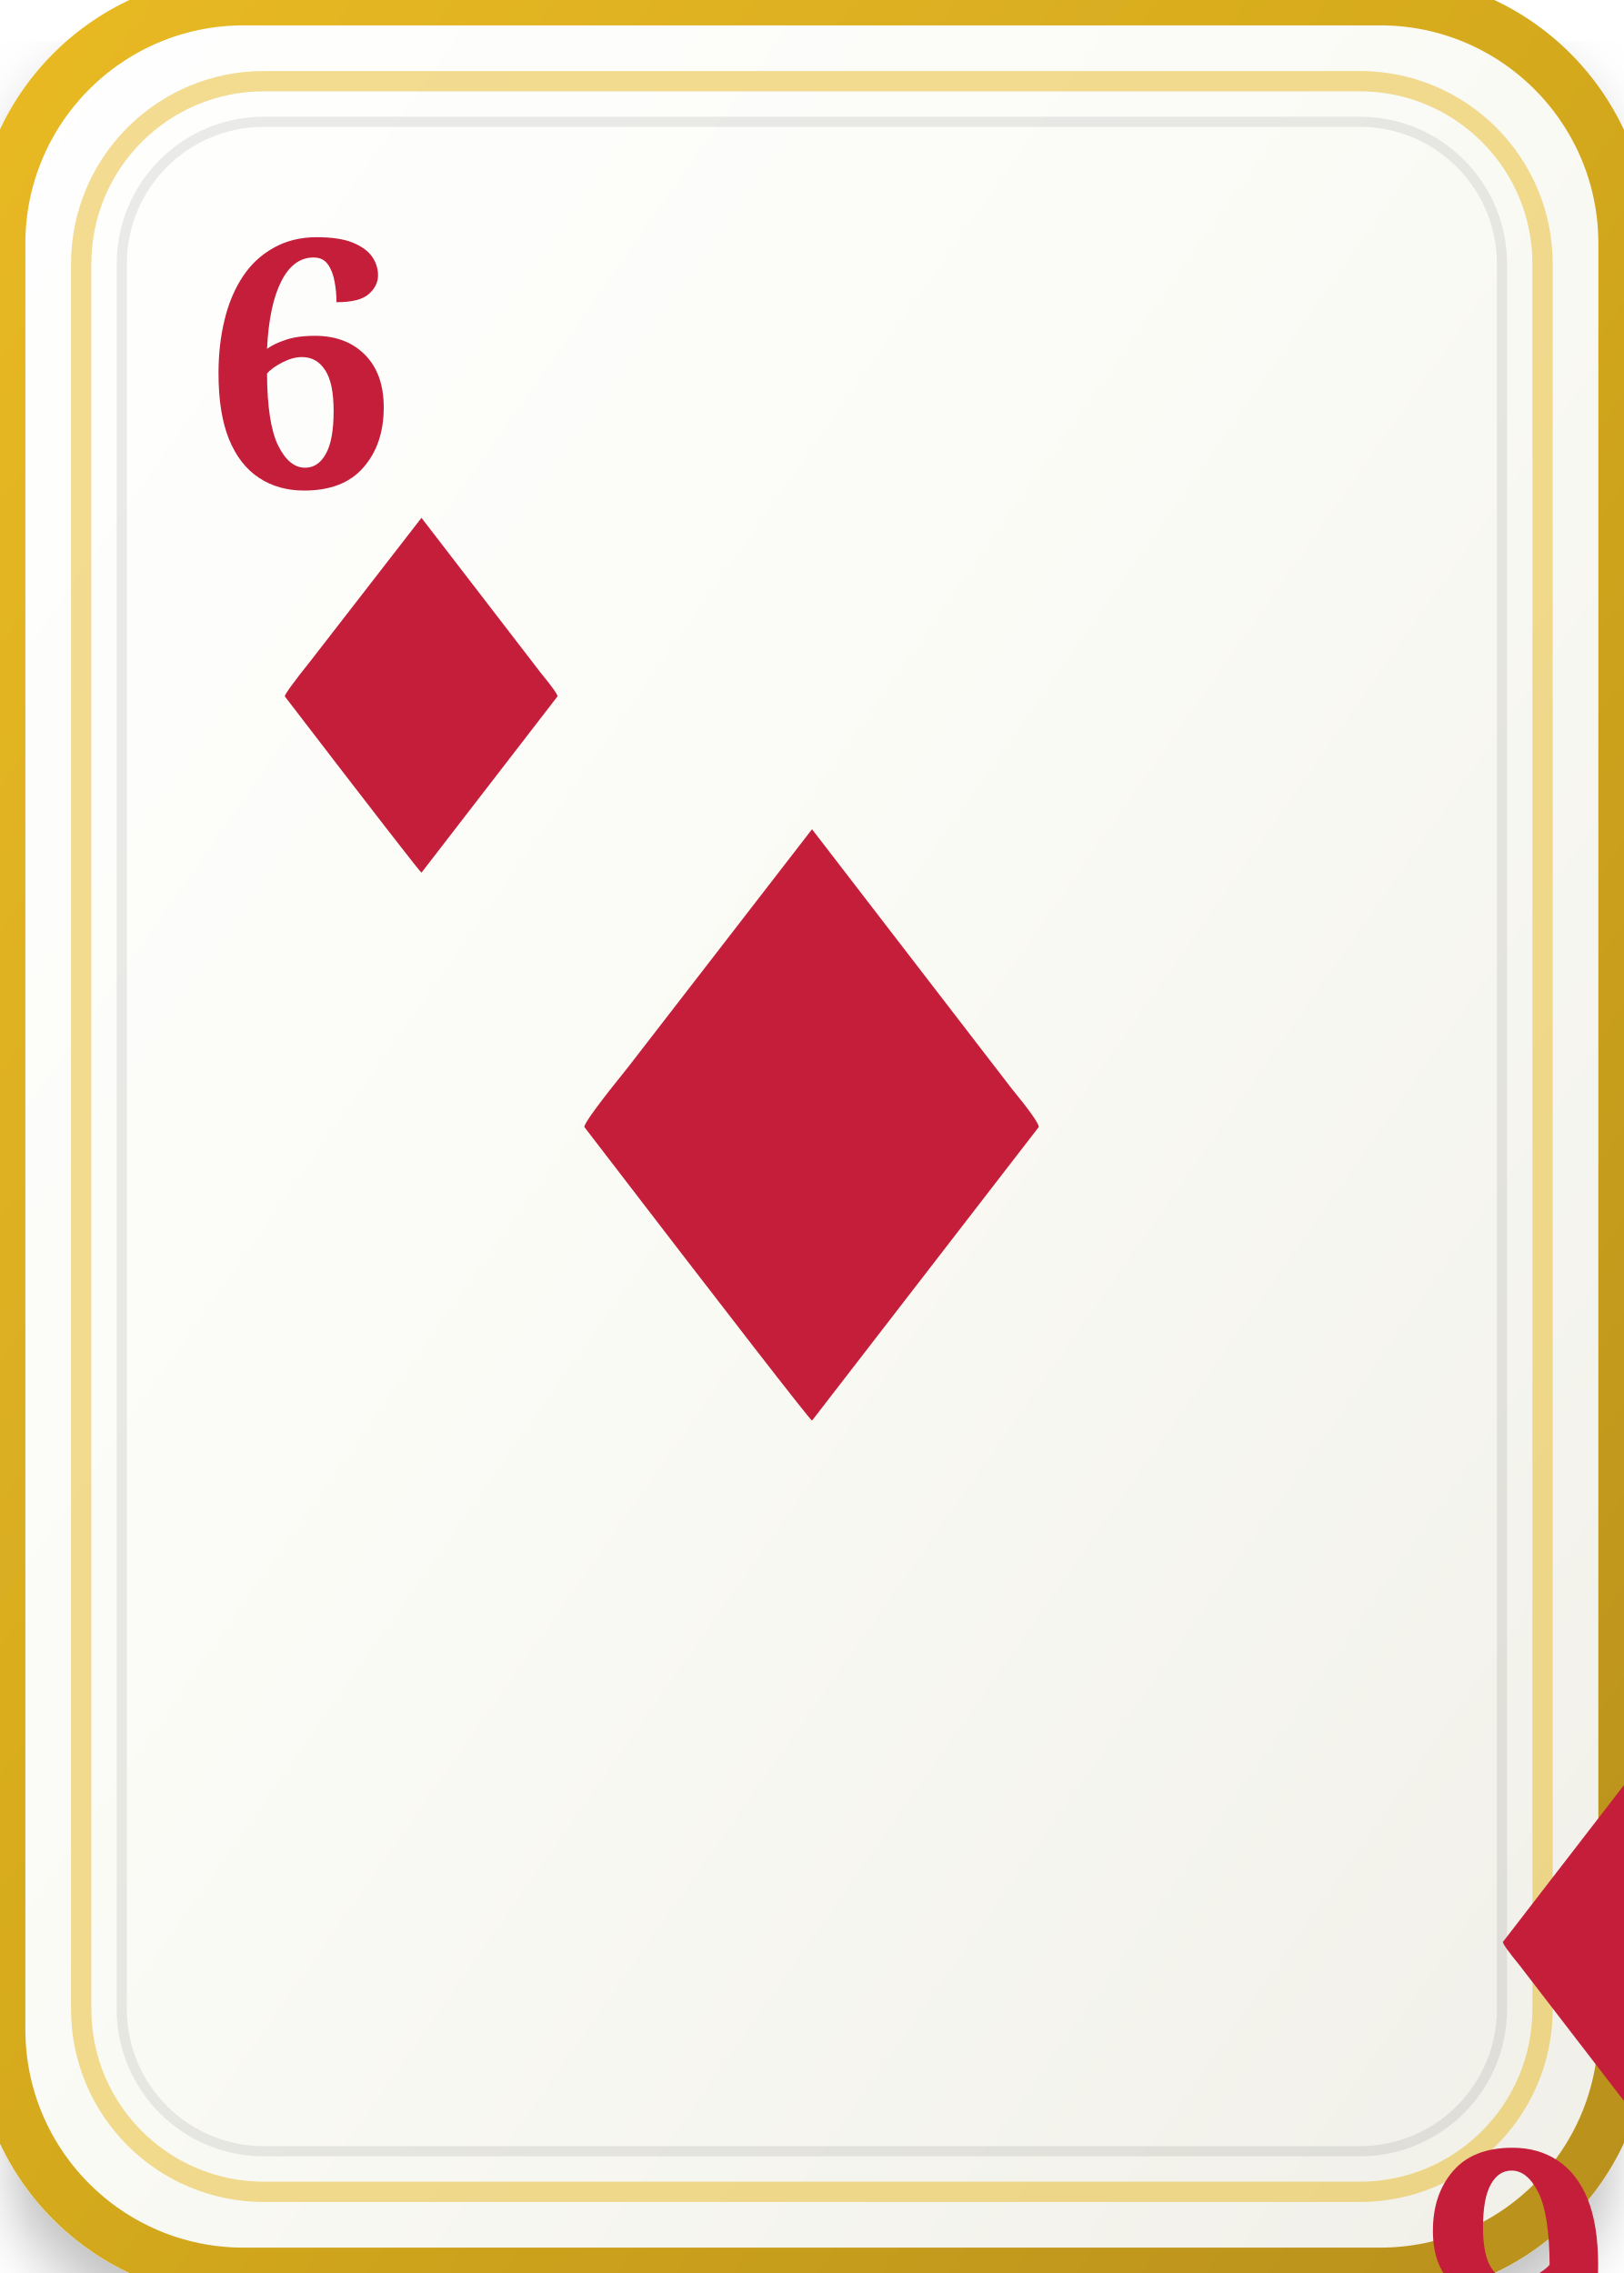
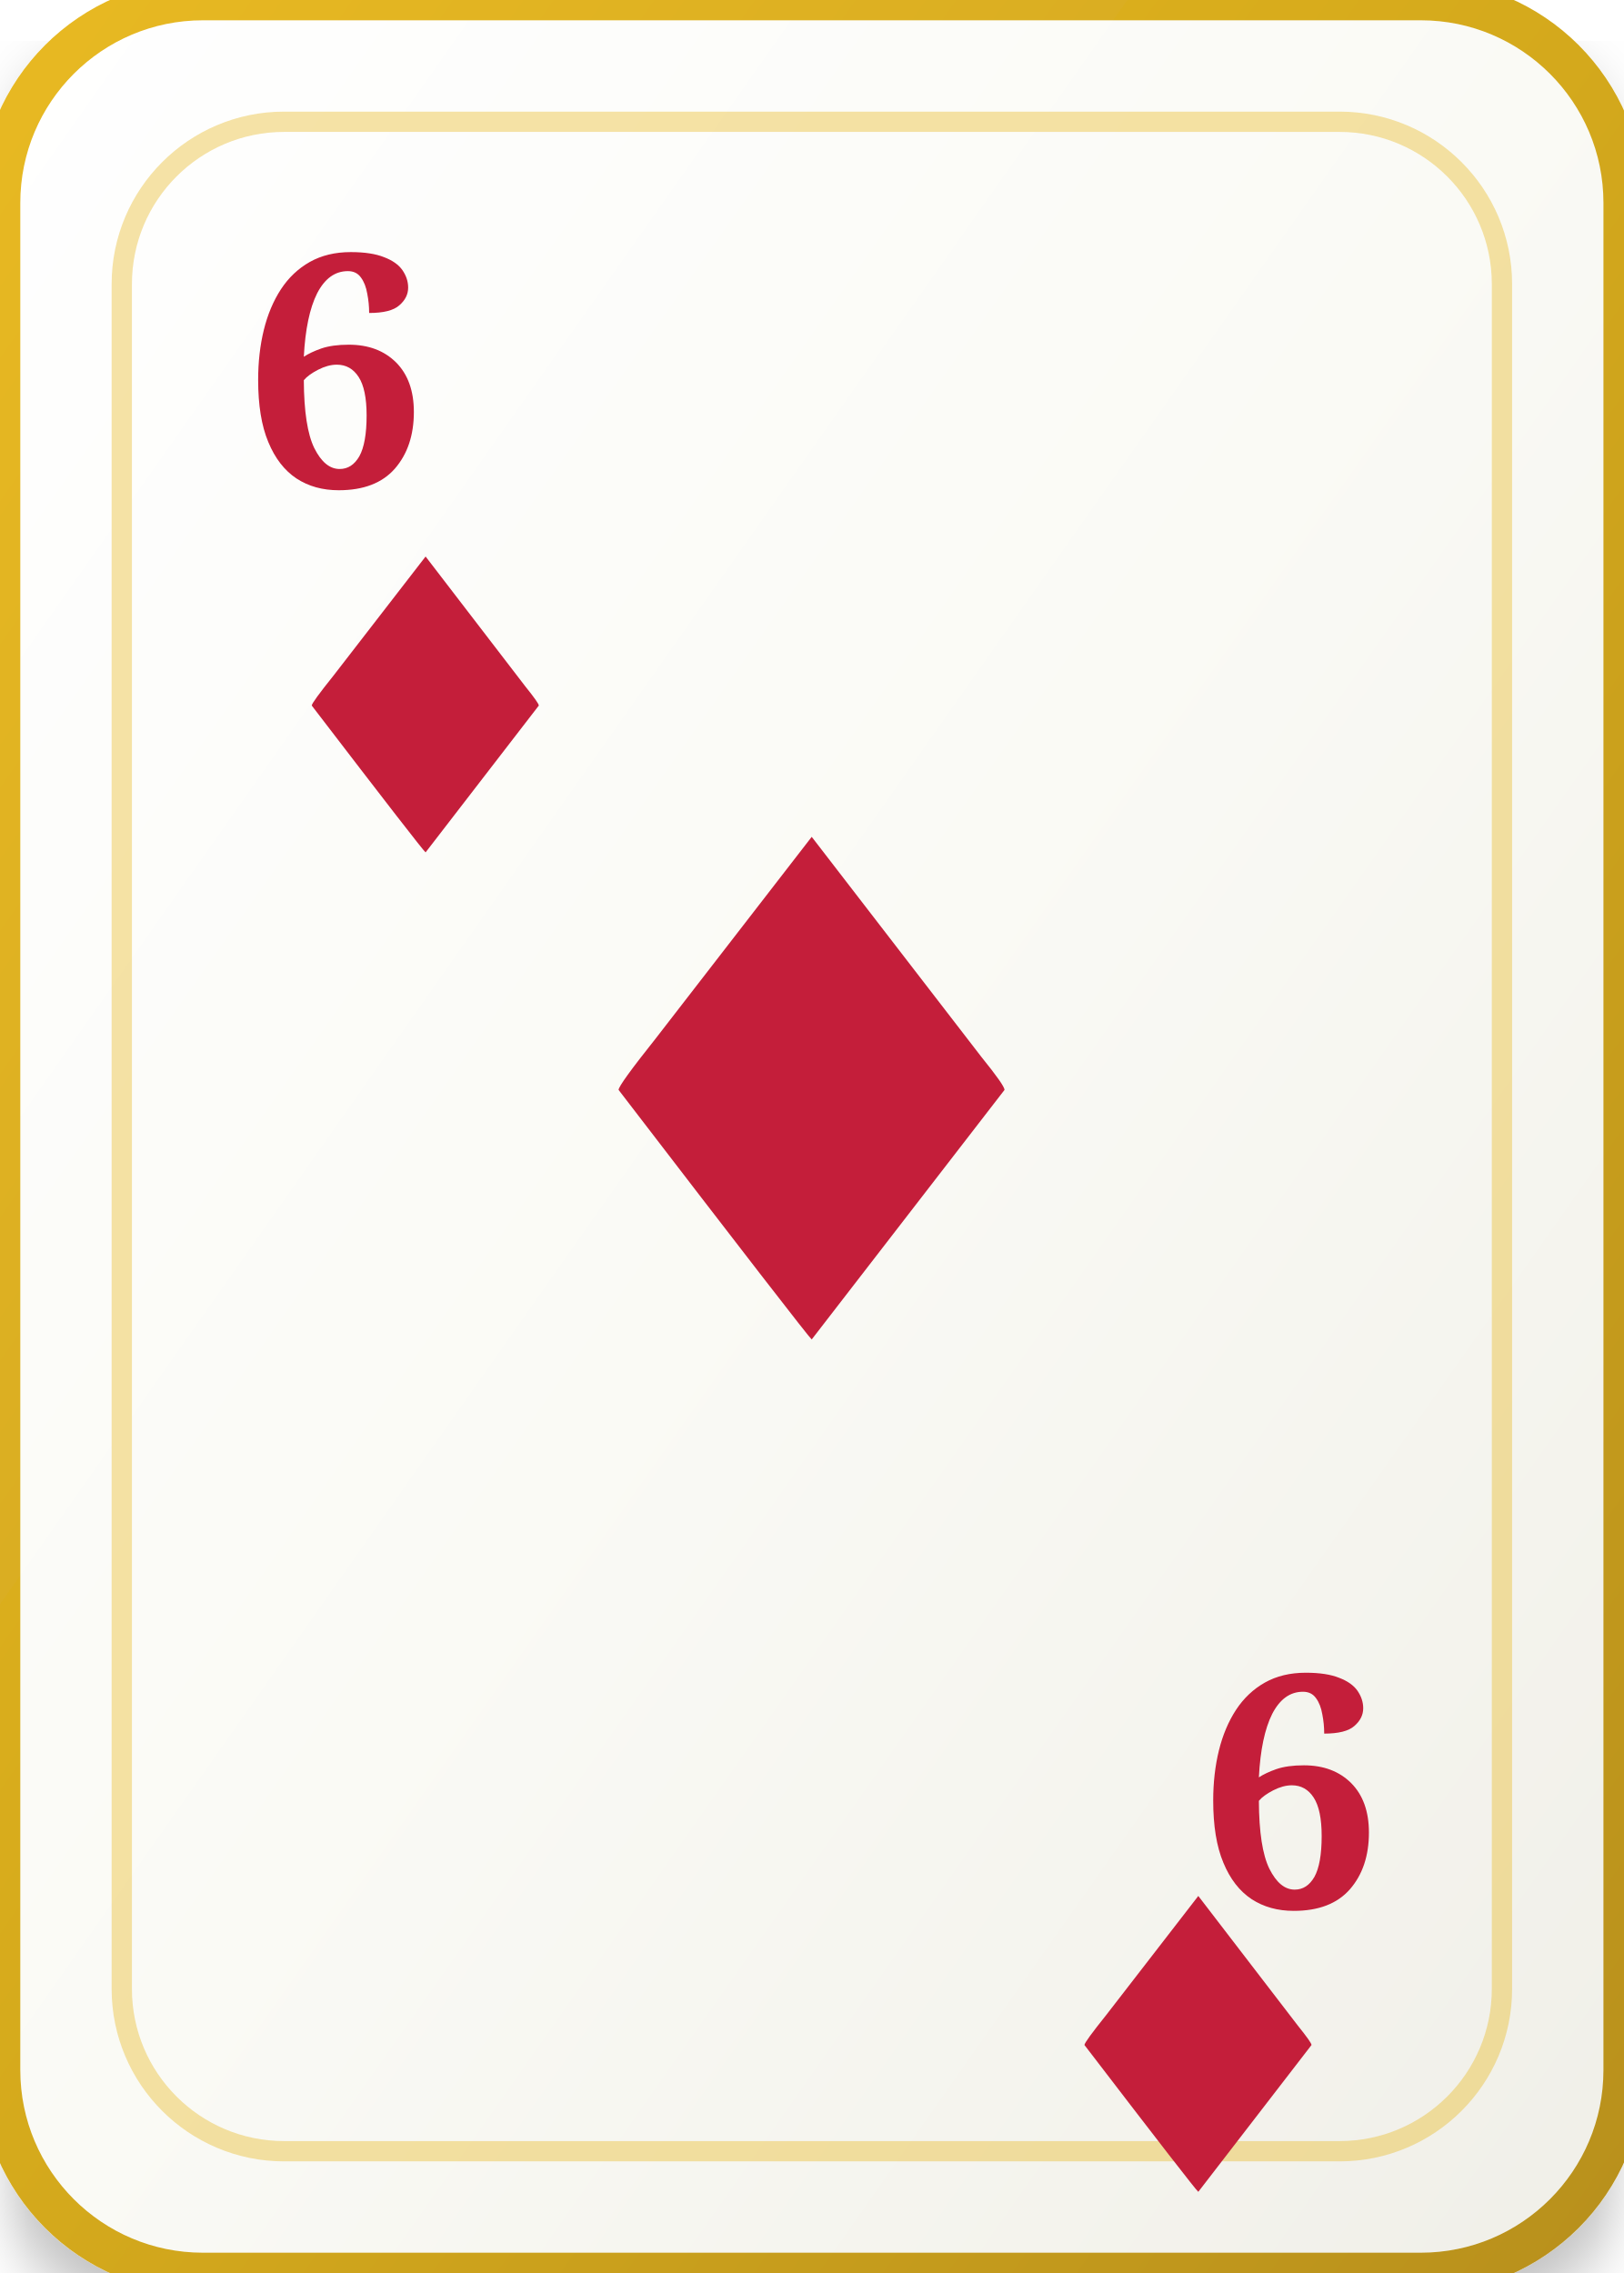
<svg xmlns="http://www.w3.org/2000/svg" viewBox="0 0 80 112" width="80" height="112">
  <defs>
    <linearGradient id="face" x1="0%" y1="0%" x2="100%" y2="100%">
      <stop offset="0%" style="stop-color:#fff" />
      <stop offset="50%" style="stop-color:#fafaf5" />
      <stop offset="100%" style="stop-color:#f0efe8" />
    </linearGradient>
    <linearGradient id="goldEdge" x1="0%" y1="0%" x2="100%" y2="100%">
      <stop offset="0%" style="stop-color:#e8b923" />
      <stop offset="50%" style="stop-color:#d4a91e" />
      <stop offset="100%" style="stop-color:#b8901a" />
    </linearGradient>
    <filter id="shadow" x="-10%" y="-10%" width="120%" height="120%">
      <feDropShadow dx="0" dy="2" stdDeviation="1.5" flood-color="#000" flood-opacity="0.25" />
    </filter>
  </defs>
-   <rect width="80" height="112" rx="12" ry="12" fill="url(#face)" stroke="url(#goldEdge)" stroke-width="2.5" filter="url(#shadow)" />
-   <rect x="4" y="4" width="72" height="104" rx="9" fill="none" stroke="#e8b923" stroke-width="1" opacity="0.5" />
-   <rect x="6" y="6" width="68" height="100" rx="7" fill="none" stroke="rgba(0,0,0,0.08)" stroke-width="0.5" />
-   <text x="10" y="24" font-family="Georgia, serif" font-size="17" font-weight="bold" fill="#c41e3a">6</text>
-   <text x="10" y="43" font-family="Georgia, serif" font-size="24" fill="#c41e3a">♦</text>
-   <text x="40" y="70" font-family="Georgia, serif" font-size="40" fill="#c41e3a" text-anchor="middle" font-weight="bold">♦</text>
-   <text x="70" y="106" font-family="Georgia, serif" font-size="17" font-weight="bold" fill="#c41e3a" text-anchor="end" transform="rotate(180 70 106)">6</text>
-   <text x="70" y="87" font-family="Georgia, serif" font-size="24" fill="#c41e3a" text-anchor="end" transform="rotate(180 70 87)">♦</text>
+   <rect width="80" height="112" rx="10" ry="10" fill="url(#face)" stroke="url(#goldEdge)" stroke-width="2" filter="url(#shadow)" />
+   <rect x="6" y="6" width="68" height="100" rx="8" fill="none" stroke="#e8b923" stroke-width="1" opacity="0.4" />
+   <text x="12" y="24" font-family="Georgia, serif" font-size="16" font-weight="bold" fill="#c41e3a">6</text>
+   <text x="12" y="42" font-family="Georgia, serif" font-size="20" fill="#c41e3a">♦</text>
+   <text x="40" y="66" font-family="Georgia, serif" font-size="34" fill="#c41e3a" text-anchor="middle" font-weight="bold">♦</text>
+   <text x="68" y="94" font-family="Georgia, serif" font-size="16" font-weight="bold" fill="#c41e3a" text-anchor="end">6</text>
+   <text x="68" y="108" font-family="Georgia, serif" font-size="20" fill="#c41e3a" text-anchor="end">♦</text>
</svg>
